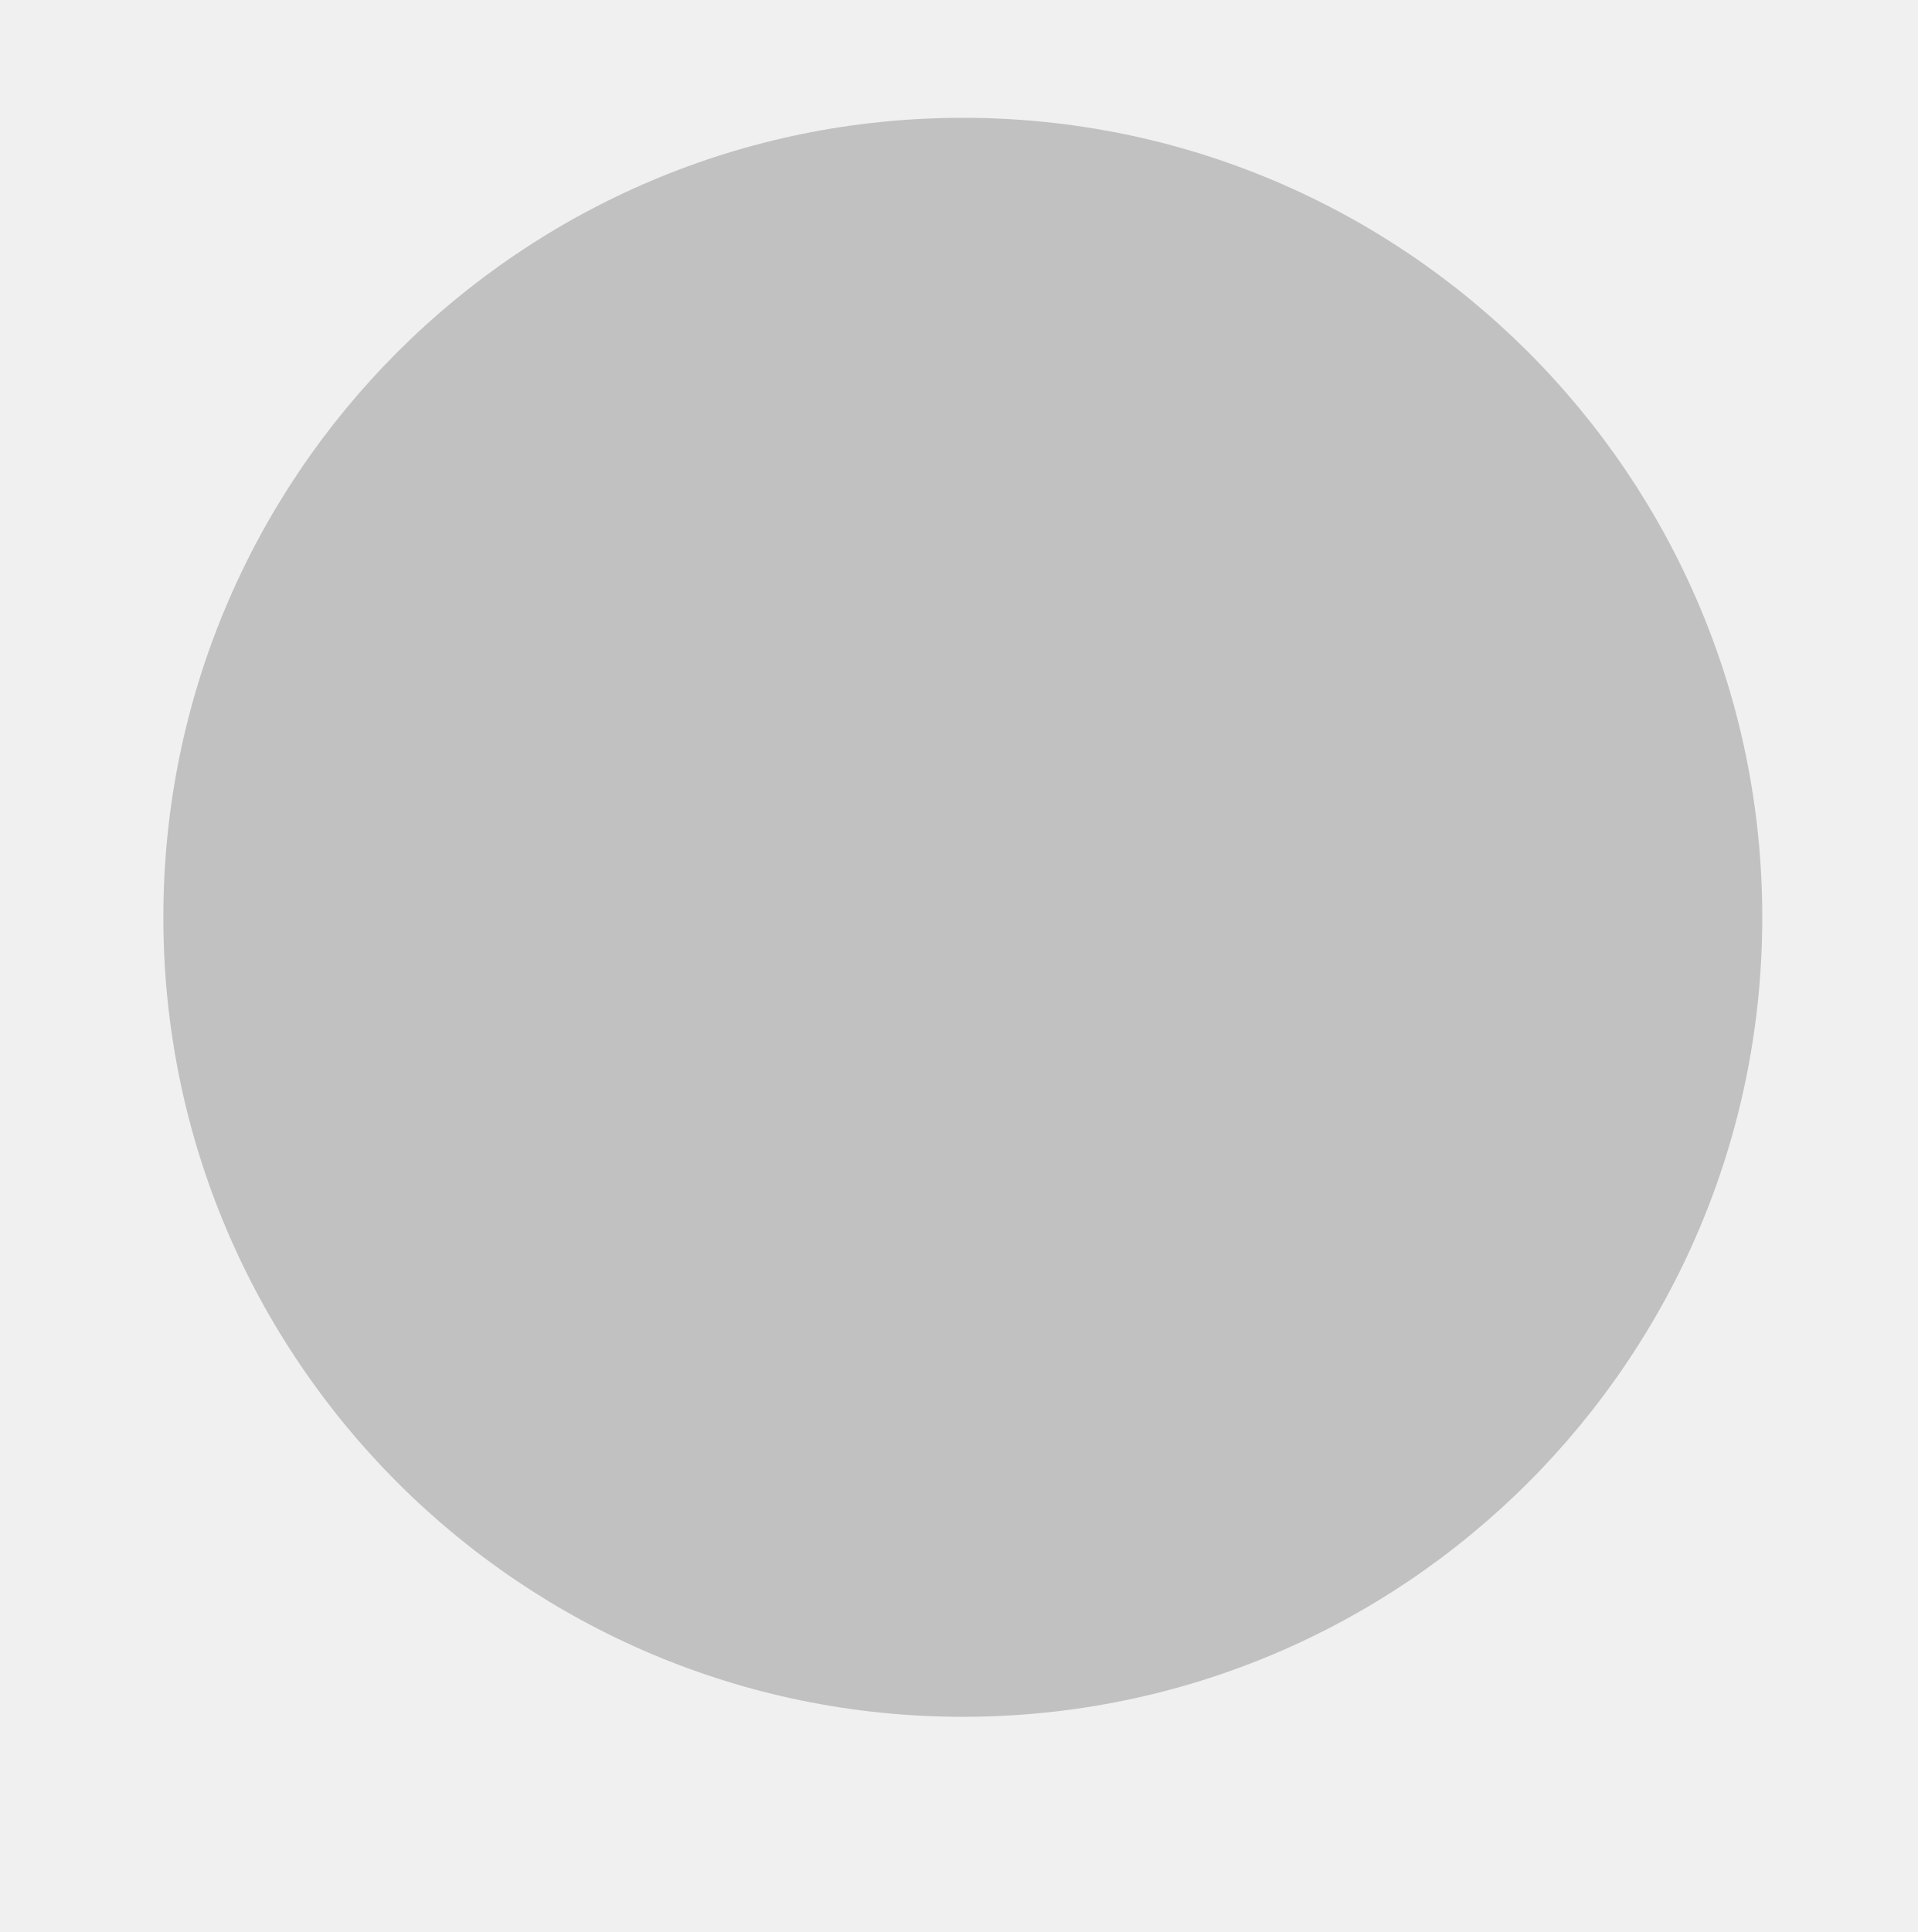
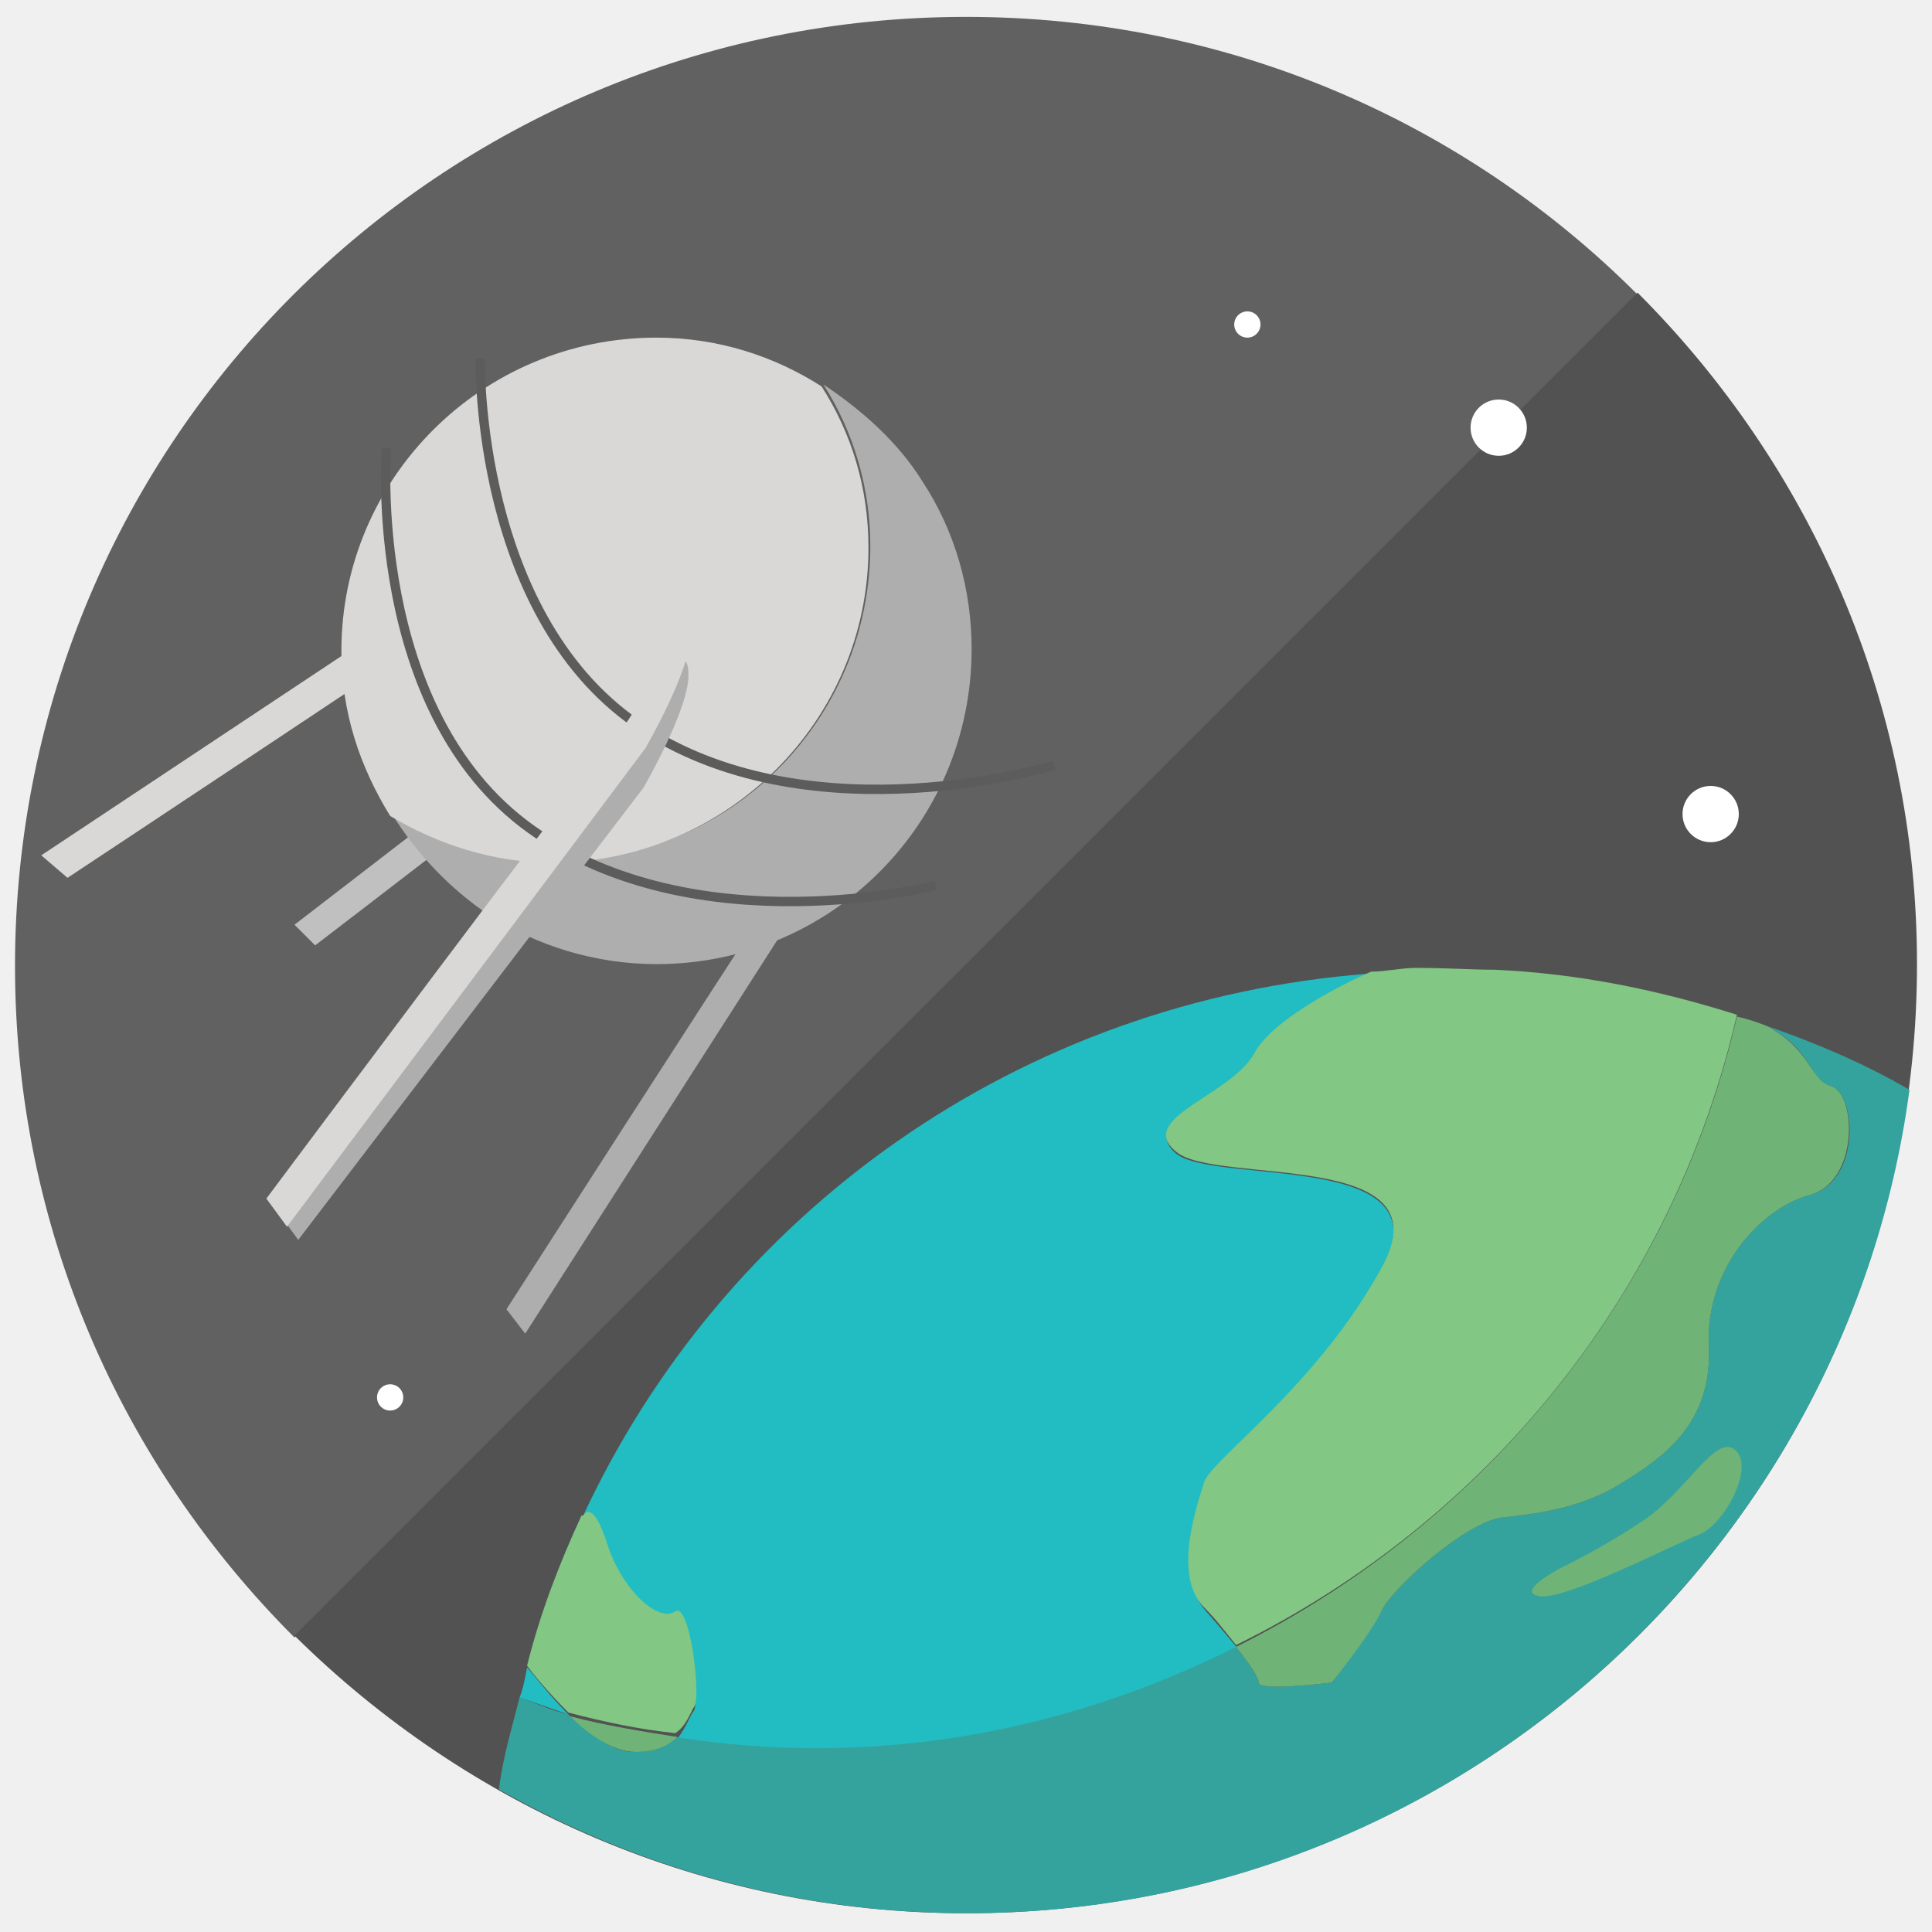
- <svg xmlns="http://www.w3.org/2000/svg" version="1.1" id="Layer_1" x="0px" y="0px" viewBox="-244 335 122.1 123" style="enable-background:new -244 335 122.1 123;" xml:space="preserve">
-   <style type="text/css">
- 	.st0{fill:#C1C1C1;}
- </style>
-   <circle class="st0" cx="-182.7" cy="393.4" r="50.9" />
+ <svg xmlns="http://www.w3.org/2000/svg" width="103px" height="103px" viewBox="0 0 103 103" version="1.1">
+   <defs />
+   <g id="Page-1" stroke="none" stroke-width="1" fill="none" fill-rule="evenodd">
+     <g id="Badge_Inner">
+       <g id="Group">
+         <g id="Shape">
+           <path d="M51.5,0.9 C23.5,0.9 0.8,23.5 0.8,51.5 C0.8,65.5 6.5,78.1 15.7,87.3 L87.3,15.7 C78.1,6.5 65.5,0.9 51.5,0.9 L51.5,0.9 Z" fill="#616161" />
+           <path d="M87.3,15.6 L15.7,87.2 C24.9,96.3 37.5,102 51.5,102 C79.5,102 102.2,79.4 102.2,51.4 C102.2,37.4 96.5,24.8 87.3,15.6 L87.3,15.6 Z" fill="#525252" />
+         </g>
+         <path d="M41.9,44.1 C41.9,44.1 42.1,46.7 40.7,48.6 C39.4,50.5 27,69.8 27,69.8 L28,71.1 L41.9,49.4 C41.9,49.4 43.7,45.6 43.6,44 C43.4,42.6 41.9,44.1 41.9,44.1 L41.9,44.1 Z" id="Shape" fill="#AEAEAE" />
+         <path d="M32.3,29.7 C32.3,29.7 29.4,29.5 27.3,31 C25.2,32.5 3.6,46.8 3.6,46.8 L2.2,45.6 L26.3,29.6 C26.3,29.6 30.5,27.5 32.3,27.7 C34,27.9 32.3,29.7 32.3,29.7 L32.3,29.7 Z" id="Shape" fill="#D9D8D7" />
+         <path d="M40.1,34.2 C40.1,34.2 37.7,34 36,35.5 C34.3,37 16.8,50.4 16.8,50.4 L15.7,49.3 L35.3,34.2 C35.3,34.2 38.7,32.2 40.2,32.4 C41.5,32.6 40.1,34.2 40.1,34.2 L40.1,34.2 Z" id="Shape" fill="#C1C0C0" />
+         <g transform="translate(18, 18)" id="Shape">
+           <path d="M31.2,7.7 C29.9,5.6 28,3.9 25.9,2.5 C27.5,5 28.4,8 28.4,11.1 C28.4,20.4 20.9,27.9 11.6,27.9 C8.4,27.9 5.4,26.9 2.9,25.4 C4.2,27.5 6,29.4 8.1,30.8 C10.6,32.4 13.7,33.4 17,33.4 C26.3,33.4 33.8,25.9 33.8,16.6 C33.8,13.4 32.9,10.3 31.2,7.7 L31.2,7.7 Z" fill="#AEAEAE" />
+           <path d="M28.3,11.2 C28.3,8 27.4,5.1 25.8,2.6 C23.3,1 20.3,0 17,0 C7.7,0 0.2,7.5 0.2,16.7 C0.2,20 1.2,22.9 2.8,25.5 C5.3,27 8.3,28 11.5,28 C20.8,27.9 28.3,20.4 28.3,11.2 L28.3,11.2 Z" fill="#D9D8D7" />
+         </g>
+         <path d="M85.7,82 C85.7,82 87.8,80.4 89.6,78.5 C91.5,76.6 92.3,73.2 93.6,73.9 C94.8,74.6 93.8,77.9 92.7,78.6 C91.5,79.3 86.4,83.5 85,83.5 C83.6,83.6 85.7,82 85.7,82 L85.7,82 Z" id="Shape" fill="#9BCF81" />
+         <circle id="Oval" fill="#FFFFFF" cx="91.2" cy="43.4" r="1.5" />
+         <circle id="Oval" fill="#FFFFFF" cx="79.9" cy="22.8" r="1.5" />
+         <circle id="Oval" fill="#FFFFFF" cx="66.5" cy="17.3" r="0.7" />
+         <circle id="Oval" fill="#FFFFFF" cx="20.8" cy="74.5" r="0.7" />
+         <g transform="translate(26, 51)" id="Shape">
+           <path d="M38.2,28.1 C38.6,26.8 44.3,22.9 47.7,16.6 C51.1,10.3 38.8,12.2 36.7,10.5 C34.6,8.7 39.7,7.5 40.9,5.2 C41.9,3.3 45.7,1.5 47.1,0.9 C28.3,2.3 12.5,13.7 5,30 L5.1,30 C5.1,30 5.6,29.1 6.4,31.6 C7.2,34.2 9.2,35.6 10,35.1 C10.8,34.5 11.3,39.7 11,40.2 C10.8,40.4 10.6,41.1 10.1,41.7 C12.5,42.1 15,42.3 17.6,42.3 C25.7,42.3 33.2,40.2 40,36.9 C39.5,36.3 39,35.7 38.3,34.9 C36.6,33 37.8,29.4 38.2,28.1 L38.2,28.1 Z" fill="#21BDC2" />
+           <path d="M68.2,3.7 C70.7,5 70.5,6.7 71.6,6.9 C73,7.3 73.2,12 70.5,12.7 C67.9,13.4 64.9,16.6 65.1,20.8 C65.3,25 62.5,26.8 60.4,28.1 C58.3,29.4 56,29.7 54.1,29.9 C52.2,30.1 48.3,33.6 47.7,34.8 C47.1,36 45,38.7 45,38.7 C45,38.7 41.1,39.2 41.1,38.7 C41.1,38.4 40.6,37.7 39.9,36.8 C33.1,40.2 25.6,42.2 17.5,42.2 C15,42.2 12.5,42 10,41.6 C9.6,42.1 9,42.4 7.8,42.4 C6.6,42.4 5.4,41.4 4.3,40.4 C3.4,40.2 2.6,39.8 1.7,39.5 C1.3,41.1 0.8,42.7 0.6,44.4 C8,48.6 16.5,51 25.6,51 C51.3,51 72.5,31.8 75.8,7.1 C73.4,5.7 70.8,4.6 68.2,3.7 L68.2,3.7 Z" fill="#35A39D" />
+           <path d="M2.1,37.9 C2,38.4 1.9,39 1.7,39.5 C2.6,39.8 3.4,40.1 4.3,40.4 C3.2,39.3 2.4,38.2 2.1,37.9 L2.1,37.9 Z" fill="#21BDC2" />
+           <path d="M39.9,36.8 C40.6,37.7 41.1,38.4 41.1,38.7 C41.1,39.2 45,38.7 45,38.7 C45,38.7 47.1,36.1 47.7,34.8 C48.3,33.6 52.2,30.1 54.1,29.9 C56,29.7 58.3,29.4 60.4,28.1 C62.5,26.8 65.3,25 65.1,20.8 C64.9,16.6 67.9,13.4 70.5,12.7 C73.1,12 73,7.3 71.6,6.9 C70.5,6.6 70.6,5 68.2,3.7 C67.7,3.5 67.1,3.3 66.6,3.2 C63.2,17.9 53.3,30.1 39.9,36.8 L39.9,36.8 Z" fill="#70B376" />
+           <path d="M66.6,3.1 C62.5,1.8 58.2,0.9 53.7,0.7 C52.5,0.7 51.1,0.6 49.5,0.6 C48.7,0.6 47.9,0.8 47.1,0.8 C45.7,1.4 41.9,3.3 40.9,5.1 C39.7,7.4 34.5,8.6 36.7,10.4 C38.8,12.2 51.1,10.2 47.7,16.5 C44.3,22.8 38.7,26.7 38.2,28 C37.8,29.3 36.5,33 38.2,34.7 C38.9,35.4 39.4,36.1 39.9,36.7 C53.3,30.1 63.2,17.9 66.6,3.1 L66.6,3.1 Z" fill="#82C783" />
+           <path d="M7.9,42.4 C9.1,42.4 9.7,42 10.1,41.6 C8.2,41.3 6.3,41 4.4,40.5 C5.4,41.5 6.7,42.4 7.9,42.4 L7.9,42.4 Z" fill="#70B376" />
+           <path d="M11,40 C11.4,39.6 10.8,34.4 10,34.9 C9.2,35.5 7.3,34 6.4,31.4 C5.6,28.8 5.1,29.8 5.1,29.8 C5.1,29.8 5.1,29.8 5,29.8 C3.8,32.4 2.8,35 2.1,37.8 C2.3,38.1 3.2,39.2 4.3,40.3 C6.2,40.8 8.1,41.2 10,41.4 C10.6,41 10.8,40.3 11,40 L11,40 Z" fill="#82C783" />
+         </g>
+         <path d="M20.6,23.9 C20.6,23.9 19.5,37.9 28.3,44.2 C37.1,50.5 49.9,47.2 49.9,47.2" id="Shape" stroke="#5C5C5C" stroke-width="0.5" />
+         <path d="M25.6,19.1 C25.6,19.1 25.3,33.1 34.4,38.9 C43.5,44.7 56.2,40.8 56.2,40.8" id="Shape" stroke="#5C5C5C" stroke-width="0.5" />
+         <path d="M83.2,83.6 C83.2,83.6 85.5,82.5 87.7,81 C89.9,79.5 91.5,76.4 92.5,77.3 C93.6,78.2 91.9,81.3 90.6,81.8 C89.3,82.3 83.5,85.3 82.1,85.1 C80.7,84.9 83.2,83.6 83.2,83.6 L83.2,83.6 Z" id="Shape" fill="#70B376" />
+         <path d="M34.8,35.8 C34.8,35.8 34.8,38.9 33,41 C31.2,43 14.8,64.6 14.8,64.6 L15.9,66.1 L34.3,42 C34.3,42 36.8,37.7 36.7,35.9 C36.7,34.1 34.8,35.8 34.8,35.8 L34.8,35.8 Z" id="Shape" fill="#AEAEAE" />
+         <path d="M34.9,33.7 C34.9,33.7 34.9,36.8 33.1,38.9 C31.3,41 14.2,63.9 14.2,63.9 L15.3,65.4 L34.4,39.9 C34.4,39.9 36.9,35.6 36.8,33.8 C36.8,32 34.9,33.7 34.9,33.7 L34.9,33.7 Z" id="Shape" fill="#D9D8D7" />
+       </g>
+     </g>
+   </g>
</svg>
